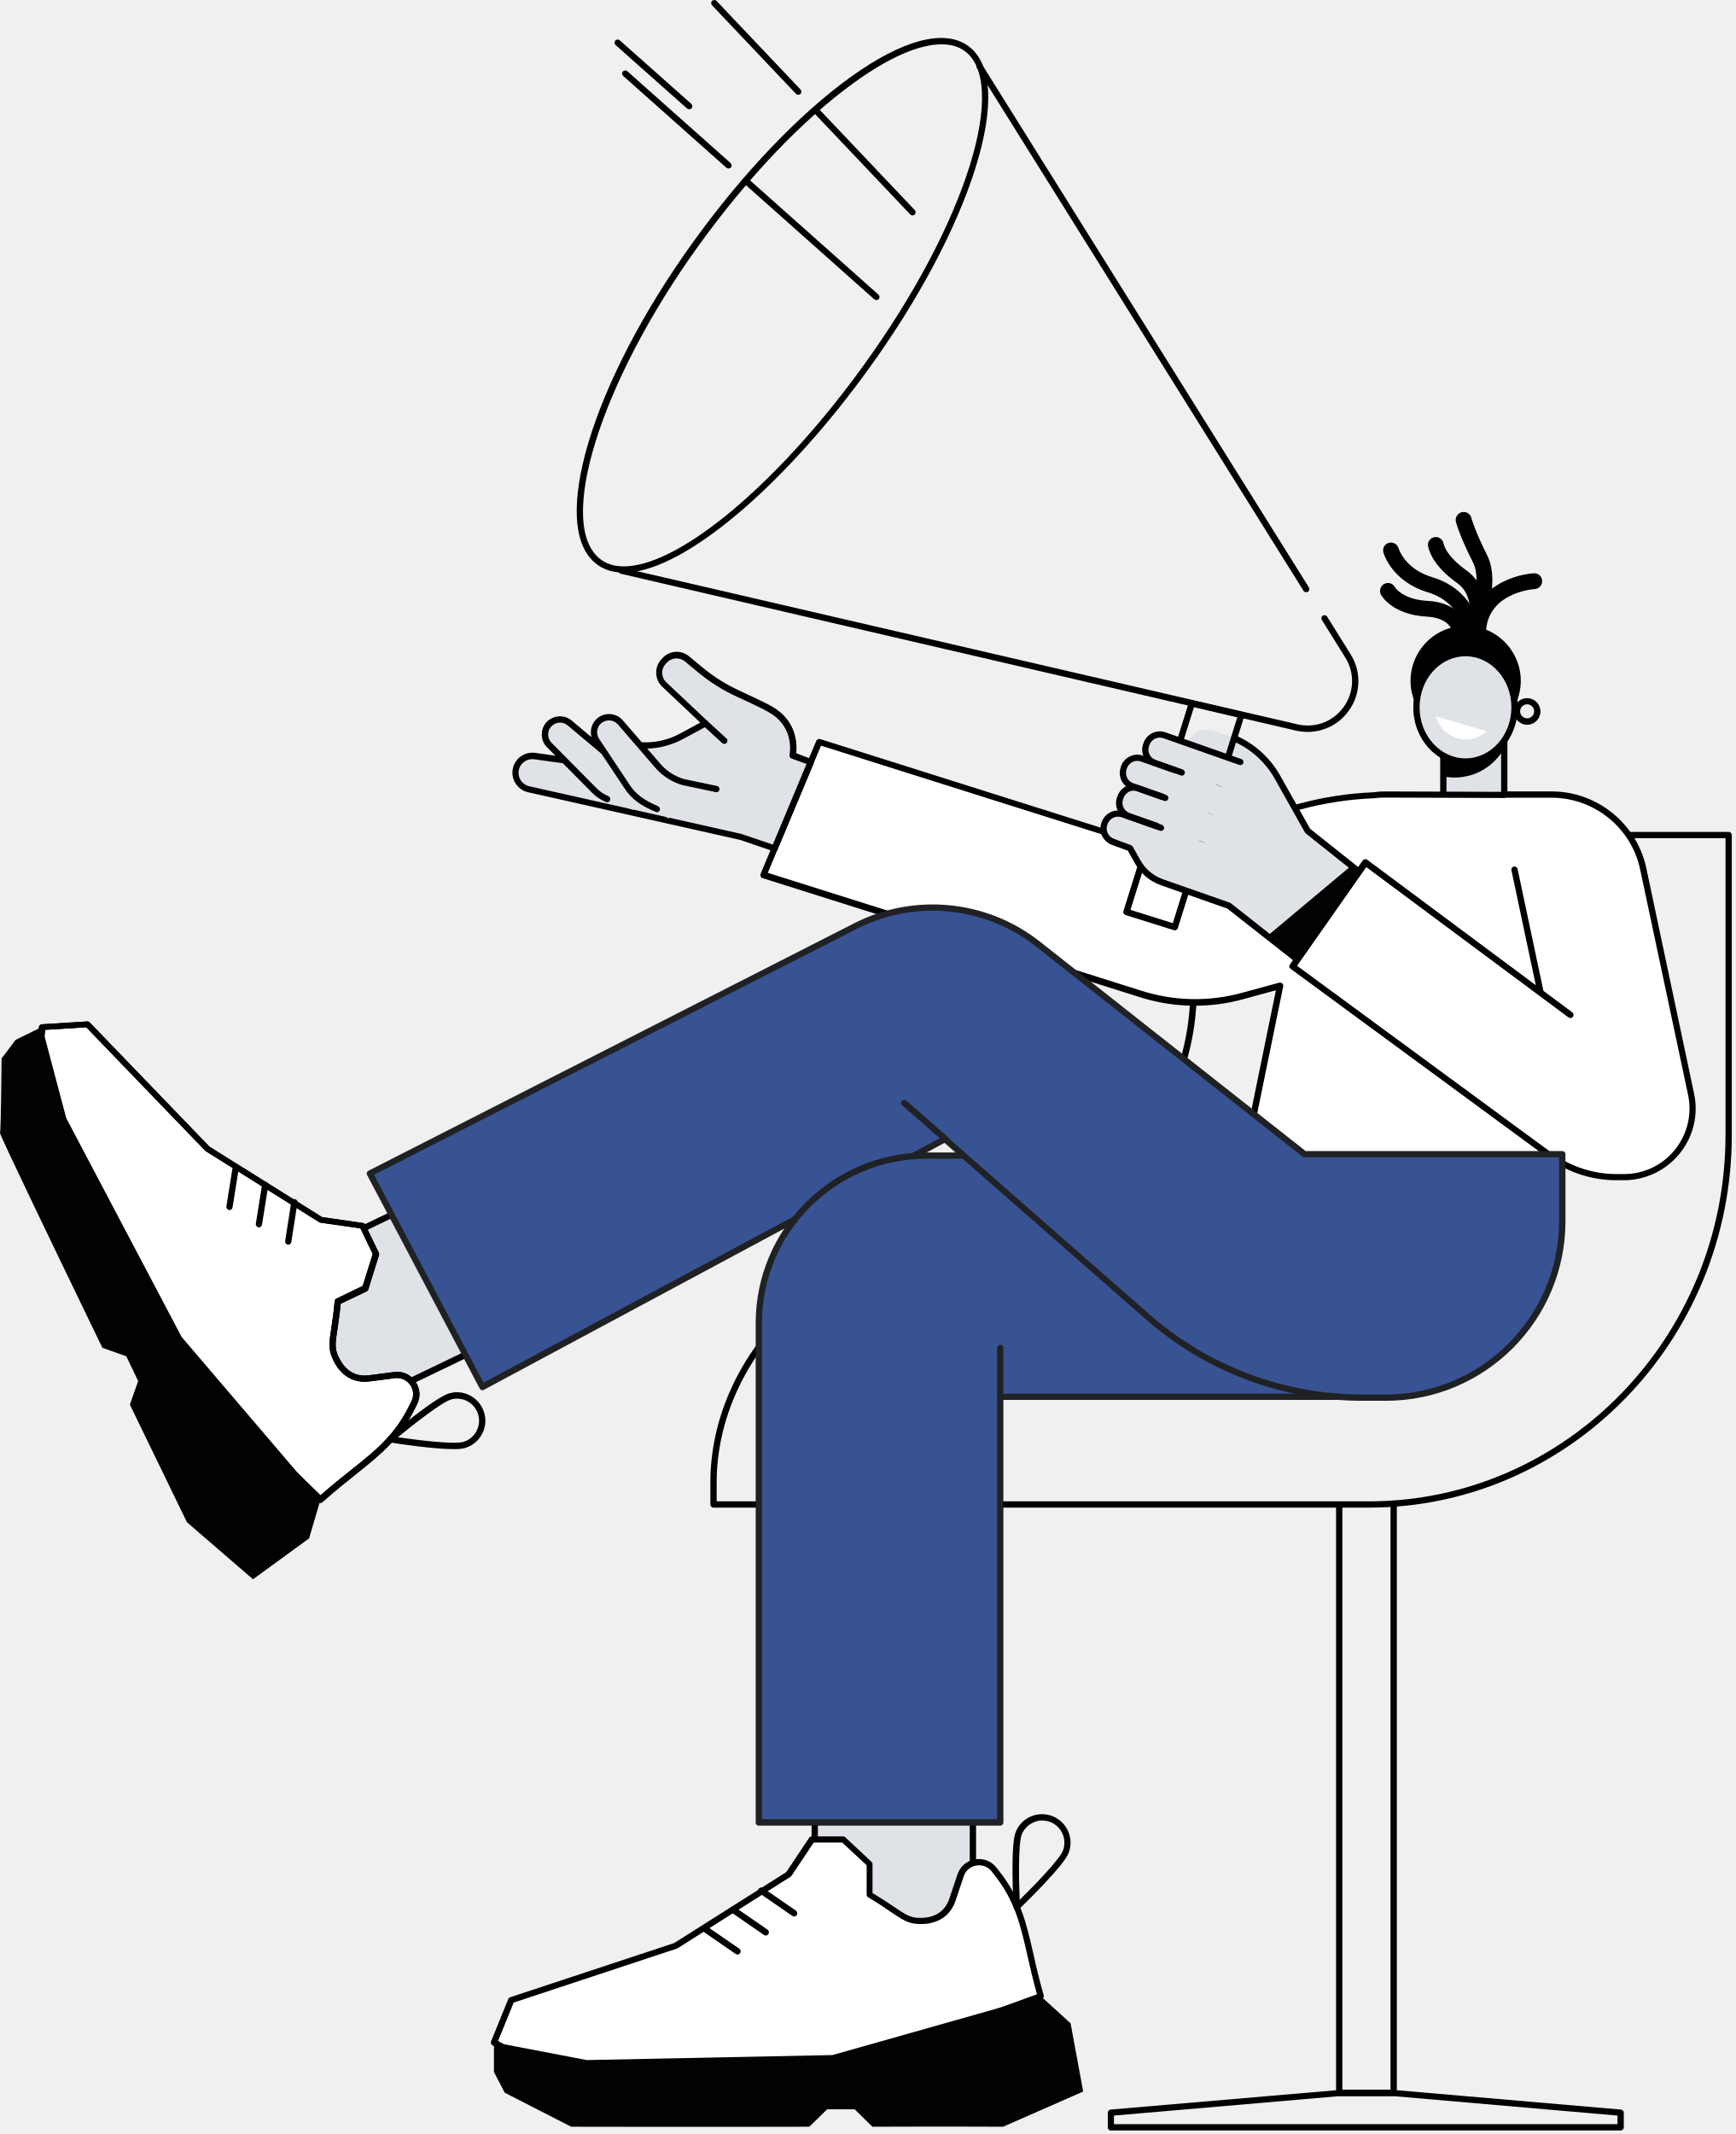
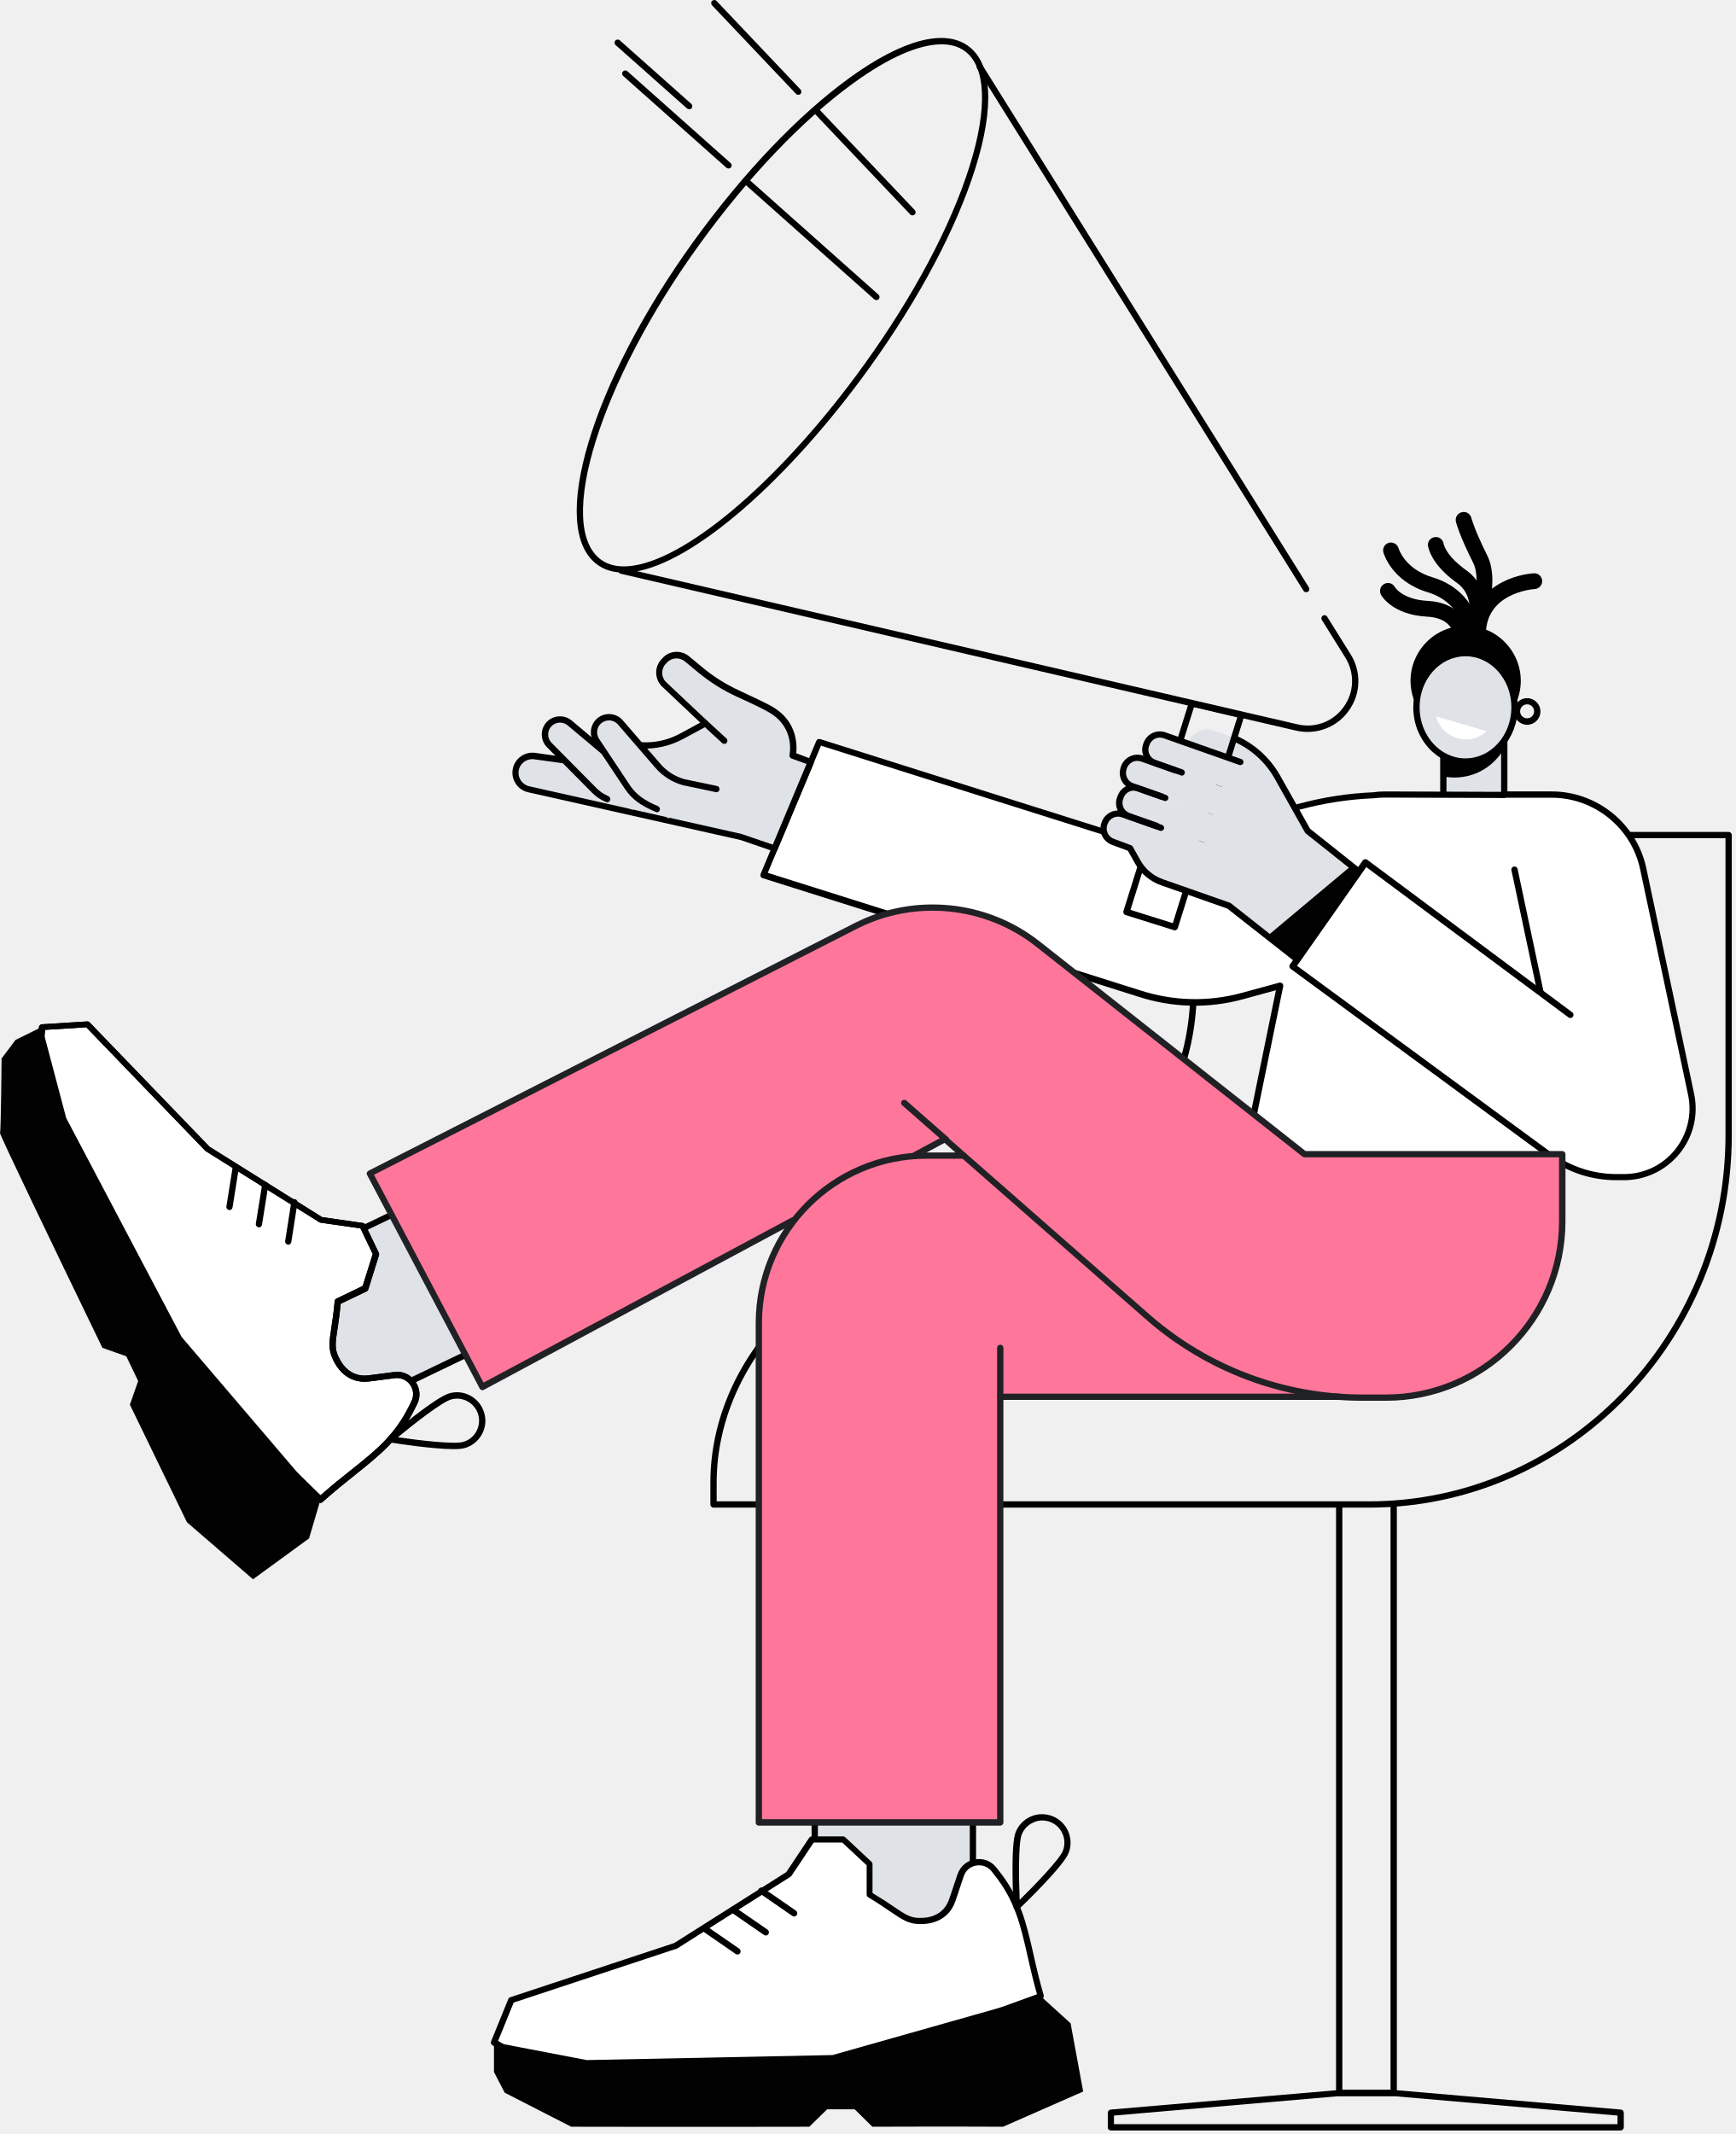
<svg xmlns="http://www.w3.org/2000/svg" width="462" height="568" viewBox="0 0 462 568" fill="none">
  <path d="M356.497 557.917H371.002C371.459 557.917 371.84 557.536 371.84 557.079V400.257C371.84 399.8 371.459 399.419 371.002 399.419C370.545 399.419 370.165 399.8 370.165 400.257V556.241H357.335V400.524C357.335 400.067 356.954 399.686 356.497 399.686C356.04 399.686 355.66 400.067 355.66 400.524V557.117C355.66 557.574 356.04 557.917 356.497 557.917Z" fill="black" />
  <path d="M295.698 567.056H431.42C431.877 567.056 432.258 566.675 432.258 566.218V562.335C432.258 561.916 431.915 561.535 431.496 561.497L371.078 556.281H356.497L295.66 561.497C295.241 561.535 294.898 561.916 294.898 562.335V566.218C294.86 566.675 295.241 567.056 295.698 567.056ZM430.583 565.381H296.535V563.096L356.535 557.918H370.964L430.583 563.096V565.381Z" fill="black" />
  <path d="M189.94 401.282H364.38C417.679 401.282 461.004 356.775 461.004 302.102V222.263C461.004 221.807 460.623 221.426 460.166 221.426H317.705C317.249 221.426 316.868 221.807 316.868 222.263V263.382C316.868 299.094 288.581 328.144 253.823 328.144C253.594 328.144 253.404 328.22 253.252 328.372C218.493 331.304 189.102 361.001 189.102 394.581V400.444C189.102 400.901 189.483 401.282 189.94 401.282ZM459.329 223.101V302.102C459.329 355.861 416.728 399.607 364.38 399.607H190.778V394.619C190.778 360.125 222.605 329.857 258.886 329.857C259.115 329.857 259.343 329.743 259.495 329.591C292.541 326.621 318.581 298.066 318.581 263.42V223.101H459.329Z" fill="black" />
  <path d="M384.219 193.06H400.438V214.038H384.219V193.06Z" fill="#DFE3E8" />
  <path d="M384.218 214.915H400.436C400.893 214.915 401.273 214.534 401.273 214.077V193.099C401.273 192.642 400.893 192.262 400.436 192.262H384.218C383.761 192.262 383.38 192.642 383.38 193.099V214.077C383.38 214.534 383.761 214.915 384.218 214.915ZM399.598 213.202H385.055V193.899H399.598V213.202Z" fill="black" />
  <path d="M400.43 199.227V193.06H384.212V206.652C385.658 206.956 388.59 207.299 391.94 206.195C397.194 204.481 399.782 200.37 400.43 199.227Z" fill="black" />
  <path d="M393.463 171.819C393.501 171.819 393.539 171.819 393.577 171.819C394.719 171.781 395.633 170.791 395.557 169.611C394.986 157.808 408.006 156.819 408.577 156.781C409.719 156.704 410.595 155.714 410.519 154.534C410.443 153.392 409.453 152.516 408.273 152.593C402.143 153.011 390.722 157.123 391.369 169.839C391.445 170.944 392.359 171.819 393.463 171.819Z" fill="black" />
  <path d="M391.634 171.741C392.434 171.741 393.195 171.284 393.538 170.485C393.804 169.876 399.934 155.865 395.898 147.832C392.472 140.978 391.672 137.857 391.672 137.857C391.406 136.752 390.264 136.029 389.122 136.334C388.017 136.6 387.294 137.742 387.561 138.846C387.599 138.999 388.398 142.349 392.129 149.735C394.756 154.951 391.254 165.269 389.655 168.81C389.198 169.876 389.655 171.094 390.721 171.589C391.063 171.703 391.368 171.741 391.634 171.741Z" fill="black" />
  <path d="M392.738 170.752C393.651 170.752 394.489 170.143 394.756 169.229C394.908 168.734 398.106 157.312 390.377 151.83C385.733 148.517 384.514 145.852 384.248 144.558C383.981 143.416 382.877 142.73 381.735 142.997C380.593 143.263 379.908 144.367 380.174 145.51C380.707 147.794 382.497 151.335 387.979 155.256C393.309 159.026 390.796 167.973 390.758 168.049C390.454 169.153 391.063 170.333 392.205 170.638C392.319 170.752 392.547 170.752 392.738 170.752Z" fill="black" />
  <path d="M392.093 170.941C392.131 170.941 392.207 170.941 392.245 170.941C393.387 170.865 394.263 169.837 394.187 168.695C394.149 168.238 393.197 157.235 381.319 153.656C373.971 151.448 372.372 146.156 372.296 145.927C371.992 144.823 370.811 144.176 369.707 144.481C368.603 144.785 367.956 145.927 368.261 147.031C368.337 147.336 370.469 154.76 380.101 157.654C389.276 160.433 389.999 168.923 389.999 168.999C390.113 170.104 391.027 170.941 392.093 170.941Z" fill="black" />
  <path d="M388.897 170.181C389.012 170.181 389.088 170.181 389.202 170.143C390.344 169.99 391.106 168.962 390.953 167.82C390.611 165.269 387.908 160.358 380.103 159.939C373.403 159.596 371.385 156.398 371.309 156.246C370.738 155.218 369.481 154.875 368.453 155.447C367.426 156.018 367.083 157.312 367.616 158.302C367.73 158.53 370.624 163.632 379.837 164.127C385.89 164.432 386.689 168.011 386.766 168.391C386.994 169.457 387.908 170.181 388.897 170.181Z" fill="black" />
  <path d="M403.178 188.645L390.196 185.447L377.061 188.454L376.186 185.675C373.178 176.233 380.221 166.562 390.157 166.562C400.018 166.562 407.099 176.119 404.168 185.561L403.178 188.645Z" fill="black" />
  <path d="M390.118 202.692C382.906 202.692 377.059 196.232 377.059 188.263C377.059 180.293 382.906 173.833 390.118 173.833C397.329 173.833 403.176 180.293 403.176 188.263C403.176 196.232 397.329 202.692 390.118 202.692Z" fill="#DFE3E8" />
  <path d="M390.116 203.569C397.768 203.569 404.012 196.715 404.012 188.301C404.012 179.887 397.768 173.034 390.116 173.034C382.464 173.034 376.22 179.887 376.22 188.301C376.22 196.715 382.464 203.569 390.116 203.569ZM390.116 174.671C396.854 174.671 402.337 180.763 402.337 188.263C402.337 195.764 396.854 201.855 390.116 201.855C383.377 201.855 377.895 195.764 377.895 188.263C377.895 180.763 383.377 174.671 390.116 174.671Z" fill="black" />
  <path d="M395.785 194.624C394.529 195.766 392.892 196.565 391.064 196.756C386.991 197.175 383.298 194.509 382.27 190.664L395.785 194.624Z" fill="white" />
  <path d="M406.522 192.91C408.502 192.91 410.062 191.311 410.062 189.369C410.062 187.39 408.464 185.829 406.522 185.829C404.542 185.829 402.981 187.428 402.981 189.369C402.981 191.311 404.58 192.91 406.522 192.91ZM406.522 187.466C407.55 187.466 408.387 188.303 408.387 189.331C408.387 190.359 407.55 191.197 406.522 191.197C405.494 191.197 404.656 190.359 404.656 189.331C404.656 188.303 405.494 187.466 406.522 187.466Z" fill="#020202" />
  <path d="M203.286 232.889L303.336 264.451C312.244 267.345 321.8 267.573 330.823 265.098L340.759 262.395L331.508 307.626H422.84L401.901 211.606L368.551 211.492C367.561 211.492 366.571 211.568 365.619 211.72C358.995 211.987 352.409 213.015 346.013 214.728L306.077 225.274L218.057 197.481L203.286 232.889Z" fill="white" />
  <path d="M331.503 308.462H422.835C423.101 308.462 423.33 308.348 423.482 308.157C423.634 307.967 423.71 307.7 423.634 307.434L402.695 211.414C402.619 211.034 402.276 210.767 401.896 210.767L368.546 210.653C367.518 210.653 366.49 210.729 365.538 210.881C358.914 211.148 352.251 212.176 345.779 213.927L306.11 224.435L218.318 196.718C217.9 196.604 217.443 196.794 217.291 197.213L202.481 232.583C202.405 232.811 202.405 233.04 202.481 233.268C202.557 233.497 202.748 233.649 202.976 233.725L303.026 265.287C312.125 268.257 321.795 268.485 331.008 265.935L339.65 263.574L330.665 307.472C330.627 307.7 330.665 307.967 330.856 308.157C331.008 308.348 331.236 308.462 331.503 308.462ZM421.807 306.787H332.531L341.592 262.546C341.668 262.241 341.554 261.975 341.325 261.747C341.097 261.556 340.792 261.48 340.526 261.556L330.589 264.259C321.681 266.696 312.353 266.468 303.559 263.612L204.385 232.316L218.547 198.47L305.843 226.034C305.995 226.072 306.148 226.072 306.3 226.034L346.198 215.45C352.556 213.737 359.104 212.747 365.614 212.48C365.652 212.48 365.69 212.48 365.69 212.48C366.566 212.366 367.518 212.29 368.508 212.29L401.172 212.404L421.807 306.787Z" fill="black" />
  <path d="M215.848 202.88L211.013 201.053C211.013 201.053 212.764 193.286 205.264 188.908C203.513 187.88 199.744 186.128 196.546 184.644C192.891 182.968 189.503 180.836 186.419 178.285L182.878 175.354C181.089 173.869 178.5 174.059 176.939 175.773L176.597 176.153C175.036 177.905 175.15 180.57 176.825 182.169L187.789 192.487L181.356 195.951C178.043 197.741 174.35 198.54 170.581 198.35L155.467 197.741C152.955 197.626 150.747 199.416 150.328 201.891L150.252 202.309L142.181 201.205C139.782 200.939 137.612 202.614 137.27 205.012C136.927 207.335 138.412 209.543 140.734 210.076L197.345 222.793L206.254 225.838L215.848 202.88Z" fill="#DFE3E8" />
  <path d="M206.214 226.675C206.556 226.675 206.861 226.484 206.975 226.142L216.607 203.184C216.683 202.955 216.683 202.727 216.607 202.536C216.531 202.346 216.34 202.156 216.15 202.08L211.962 200.481C212.191 198.348 212.267 191.99 205.681 188.145C204.234 187.307 201.264 185.861 196.886 183.843C193.308 182.206 189.957 180.112 186.95 177.599L183.409 174.667C181.277 172.916 178.155 173.144 176.328 175.2L175.985 175.581C174.12 177.637 174.272 180.873 176.29 182.777L186.417 192.333L181.011 195.265C177.851 196.978 174.272 197.777 170.694 197.549L155.541 196.94C152.762 196.826 150.25 198.729 149.602 201.394L142.331 200.366C139.476 200.062 136.887 202.042 136.468 204.859C136.049 207.6 137.839 210.265 140.58 210.874L197.153 223.591L206.023 226.637C206.023 226.675 206.099 226.675 206.214 226.675ZM214.703 203.336L205.719 224.809L197.572 222.03C197.533 222.03 197.495 222.03 197.495 221.992L140.884 209.275C139.019 208.857 137.8 207.067 138.067 205.164C138.372 203.222 140.123 201.889 142.064 202.08L150.097 203.184C150.554 203.26 150.973 202.955 151.049 202.498L151.125 202.08C151.506 200.024 153.333 198.539 155.427 198.615L170.541 199.224C174.425 199.453 178.308 198.577 181.734 196.749L188.168 193.285C188.397 193.171 188.549 192.904 188.587 192.638C188.625 192.371 188.511 192.105 188.32 191.914L177.356 181.596C175.985 180.302 175.909 178.132 177.166 176.761L177.508 176.38C178.765 175.01 180.859 174.858 182.305 176.038L185.846 178.969C189.006 181.558 192.47 183.767 196.163 185.442C200.427 187.383 203.434 188.83 204.805 189.668C211.734 193.704 210.173 200.823 210.173 200.899C210.097 201.318 210.287 201.737 210.706 201.889L214.703 203.336Z" fill="black" />
  <path d="M186.191 209.427L182.004 208.209C179.339 207.448 176.94 205.925 175.151 203.793L165.214 192.295C163.768 190.658 161.293 190.429 159.618 191.838C158.019 193.17 157.714 195.531 158.933 197.206L168.755 211.103C169.554 212.245 170.544 213.197 171.725 213.92L178.006 217.842L186.191 209.427Z" fill="#DFE3E8" />
  <path d="M175.184 205.847L170.844 205.353C168.102 205.048 165.476 203.906 163.344 202.154L151.618 192.446C149.943 191.037 147.43 191.266 146.021 192.941C144.651 194.54 144.765 196.862 146.212 198.347L158.204 210.454C159.156 211.444 160.336 212.206 161.592 212.739L168.445 215.556L175.184 205.847Z" fill="#DFE3E8" />
  <path d="M161.636 213.541C161.978 213.541 162.283 213.351 162.397 213.008C162.587 212.589 162.359 212.095 161.94 211.904C160.76 211.409 159.732 210.724 158.818 209.81L146.826 197.703C145.684 196.561 145.608 194.657 146.674 193.439C147.778 192.144 149.758 191.954 151.09 193.058L160.037 200.558C160.379 200.863 160.912 200.825 161.217 200.444C161.521 200.102 161.483 199.569 161.103 199.264L152.156 191.764C150.138 190.088 147.093 190.355 145.379 192.335C143.742 194.238 143.857 197.132 145.608 198.883L157.6 210.99C158.666 212.056 159.884 212.894 161.293 213.465C161.407 213.503 161.521 213.541 161.636 213.541Z" fill="black" />
  <path d="M174.843 216.204C175.186 216.204 175.491 216.013 175.605 215.671C175.795 215.252 175.567 214.757 175.148 214.566C171.493 213.044 169.361 211.444 167.762 209.122L159.539 196.748C158.587 195.378 158.816 193.512 160.072 192.484C161.404 191.38 163.384 191.532 164.488 192.827L174.425 204.325C176.366 206.571 178.879 208.17 181.696 208.97L190.529 210.835C190.985 210.95 191.442 210.645 191.518 210.188C191.594 209.731 191.328 209.274 190.871 209.198L182.115 207.371C179.64 206.647 177.432 205.239 175.719 203.221L165.783 191.723C164.069 189.743 161.024 189.476 159.006 191.19C157.102 192.789 156.722 195.644 158.168 197.7L166.392 210.036C168.143 212.663 170.579 214.452 174.539 216.089C174.653 216.165 174.729 216.204 174.843 216.204Z" fill="black" />
  <path d="M192.812 198.006C193.04 198.006 193.268 197.93 193.421 197.739C193.725 197.397 193.725 196.864 193.383 196.559L188.205 191.8C187.862 191.495 187.329 191.495 187.025 191.838C186.72 192.181 186.72 192.714 187.063 193.018L192.24 197.777C192.393 197.93 192.621 198.006 192.812 198.006Z" fill="black" />
  <path d="M347.714 157.618C347.866 157.618 348.019 157.579 348.171 157.503C348.552 157.275 348.666 156.742 348.437 156.361L261.446 17.205C261.217 16.824 260.684 16.71 260.304 16.939C259.923 17.167 259.809 17.7 260.037 18.081L346.991 157.237C347.143 157.503 347.41 157.618 347.714 157.618Z" fill="black" />
  <path d="M348.104 194.812C352.406 194.812 356.517 192.756 359.068 189.14C362.266 184.685 362.457 178.784 359.525 174.139L353.281 164.126C353.053 163.745 352.52 163.631 352.139 163.859C351.759 164.088 351.644 164.621 351.873 165.001L358.116 175.014C360.667 179.088 360.515 184.266 357.698 188.15C354.918 192.071 350.084 193.899 345.401 192.794L165.593 151.105C165.136 150.991 164.679 151.295 164.603 151.714C164.488 152.171 164.793 152.628 165.212 152.704L345.02 194.47C346.048 194.698 347.076 194.812 348.104 194.812Z" fill="black" />
  <path d="M316.082 198.239L335.422 204.673L327.884 196.183L323.011 194.47C320.27 193.518 317.3 194.926 316.272 197.63L316.082 198.239Z" fill="#DFE3E8" />
  <path d="M309.154 229.533L327.733 241.183L350.613 225.649L339.992 206.765C337.136 201.664 332.53 197.818 327.009 195.877L323.659 194.696L309.154 229.533Z" fill="#DFE3E8" />
  <path d="M312.731 247.618C313.074 247.618 313.417 247.39 313.531 247.047L331.234 190.585C331.31 190.357 331.272 190.128 331.158 189.9C331.043 189.709 330.853 189.557 330.625 189.481L317.452 186.435C317.033 186.321 316.577 186.588 316.462 187.006L299.064 242.478C298.988 242.707 299.026 242.935 299.102 243.126C299.216 243.316 299.369 243.468 299.597 243.544L312.465 247.58C312.579 247.618 312.655 247.618 312.731 247.618ZM329.368 190.928L312.198 245.715L300.929 242.174L317.833 188.225L329.368 190.928Z" fill="black" />
  <path d="M307.323 203.072L329.595 210.915L332.184 203.567L309.912 195.724C307.971 195.039 305.839 196.067 305.153 198.009L305.039 198.313C304.354 200.255 305.382 202.387 307.323 203.072Z" fill="#DFE3E8" />
  <path d="M301.384 209.242L324.798 217.504L327.387 210.156L303.973 201.894C302.032 201.209 299.862 202.237 299.176 204.178L299.1 204.445C298.415 206.425 299.443 208.557 301.384 209.242Z" fill="#DFE3E8" />
  <path d="M296.253 223.976L319.286 232.086L321.875 224.738L298.842 216.628C296.862 215.943 294.692 216.971 294.007 218.951L293.931 219.141C293.246 221.121 294.274 223.291 296.253 223.976Z" fill="#DFE3E8" />
  <path d="M309.27 234.749L327.544 241.107L330.133 233.721L299.181 222.871L302.798 229.305C304.245 231.856 306.529 233.759 309.27 234.749Z" fill="#DFE3E8" />
  <path d="M298.307 212.058L298.155 212.476C297.469 214.38 298.764 216.588 301.01 217.388L323.548 225.307L326.137 217.959L303.599 210.04C301.353 209.24 298.992 210.154 298.307 212.058Z" fill="#DFE3E8" />
  <path d="M309.307 212.895C309.65 212.895 309.992 212.667 310.106 212.324C310.259 211.905 310.03 211.41 309.612 211.258L301.693 208.479C300.17 207.946 299.37 206.27 299.903 204.747L299.98 204.481C300.246 203.758 300.779 203.148 301.464 202.806C302.188 202.463 302.949 202.425 303.711 202.692L312.695 205.852C313.114 206.004 313.609 205.775 313.761 205.357C313.914 204.938 313.685 204.443 313.266 204.291L304.282 201.131C303.14 200.712 301.883 200.788 300.779 201.321C299.675 201.854 298.838 202.768 298.419 203.948L298.343 204.214C297.505 206.613 298.761 209.24 301.16 210.078L309.079 212.857C309.117 212.857 309.231 212.895 309.307 212.895Z" fill="black" />
  <path d="M307.858 220.663C308.201 220.663 308.543 220.434 308.658 220.092C308.81 219.673 308.582 219.178 308.163 219.026L300.701 216.399C299.216 215.866 298.455 214.266 298.95 212.782L299.102 212.363C299.368 211.639 299.863 211.068 300.549 210.726C301.234 210.383 301.995 210.345 302.719 210.611L309.914 213.162C310.333 213.315 310.828 213.086 310.98 212.667C311.132 212.249 310.904 211.754 310.485 211.601L303.29 209.05C302.148 208.632 300.929 208.708 299.825 209.241C298.721 209.774 297.922 210.688 297.503 211.83L297.351 212.249C296.513 214.609 297.769 217.198 300.13 218.036L307.592 220.663C307.706 220.625 307.782 220.663 307.858 220.663Z" fill="black" />
  <path d="M326.059 240.193L351.871 260.524L362.949 232.959L336.147 211.601L326.059 240.193Z" fill="#DFE3E8" />
  <path d="M314.56 206.461C314.902 206.461 315.245 206.232 315.359 205.89C315.512 205.471 315.283 204.976 314.864 204.824L307.631 202.273C306.908 202.006 306.298 201.473 305.994 200.788C305.651 200.103 305.613 199.303 305.88 198.58L305.994 198.275C306.527 196.752 308.202 195.953 309.687 196.486L329.902 203.605C330.321 203.758 330.816 203.529 330.968 203.111C331.121 202.692 330.892 202.197 330.473 202.044L310.258 194.925C307.859 194.087 305.271 195.344 304.433 197.704L304.319 198.009C303.9 199.151 303.976 200.407 304.509 201.511C305.042 202.616 305.956 203.453 307.136 203.834L314.369 206.385C314.369 206.461 314.484 206.461 314.56 206.461Z" fill="black" />
  <path d="M351.871 261.362C351.947 261.362 352.023 261.362 352.1 261.324C352.366 261.247 352.556 261.057 352.671 260.829L363.749 233.264C363.902 232.921 363.787 232.541 363.483 232.312L348.749 220.586L340.755 206.385C338.09 201.664 333.864 197.856 328.876 195.724C328.458 195.534 327.963 195.724 327.772 196.181C327.582 196.6 327.772 197.095 328.229 197.285C332.874 199.265 336.833 202.806 339.308 207.222L347.379 221.576C347.417 221.652 347.493 221.766 347.569 221.804L361.96 233.264L351.529 259.23L327.62 240.384C327.544 240.346 327.468 240.269 327.392 240.269L309.575 234.025C307.024 233.112 304.892 231.322 303.597 229L301.542 225.345C301.427 225.154 301.275 225.04 301.085 224.964L296.592 223.289C295.831 223.022 295.222 222.489 294.879 221.766C294.537 221.043 294.499 220.243 294.765 219.52L294.841 219.329C295.374 217.806 297.087 216.969 298.61 217.54L308.775 221.119C309.194 221.271 309.689 221.043 309.841 220.624C309.993 220.205 309.765 219.71 309.346 219.558L299.181 215.979C296.783 215.141 294.118 216.398 293.28 218.796L293.204 218.987C292.785 220.167 292.861 221.423 293.394 222.527C293.927 223.632 294.879 224.469 296.021 224.888L300.247 226.449L302.151 229.837C303.674 232.541 306.11 234.597 309.042 235.624L326.706 241.83L351.338 261.171C351.49 261.286 351.681 261.362 351.871 261.362Z" fill="black" />
  <path d="M166.043 152.402C166.957 152.402 167.947 152.326 168.937 152.174C184.66 149.737 209.748 127.959 231.373 97.996C244.583 79.683 254.634 60.761 259.659 44.732C264.799 28.361 264.114 16.825 257.718 12.218C251.36 7.611 240.167 10.581 226.271 20.632C212.604 30.493 197.832 45.989 184.622 64.263C157.363 102.032 145.828 140.6 158.924 150.232C160.866 151.679 163.264 152.402 166.043 152.402ZM250.637 11.799C253.073 11.799 255.129 12.37 256.804 13.589C262.476 17.662 262.933 28.856 258.098 44.237C253.111 60.152 243.137 78.883 230.04 97.044C208.682 126.665 184.013 148.138 168.708 150.537C165.091 151.108 162.16 150.575 159.952 148.937C147.807 139.99 159.762 101.651 186.03 65.291C199.127 47.131 213.784 31.787 227.299 22.041C236.588 15.302 244.659 11.799 250.637 11.799Z" fill="black" />
  <path d="M212.495 25.238C212.685 25.238 212.914 25.162 213.066 25.009C213.409 24.705 213.409 24.172 213.104 23.829L190.757 0.262C190.452 -0.081 189.919 -0.081 189.577 0.224C189.234 0.528 189.234 1.061 189.538 1.404L211.886 24.971C212.038 25.162 212.267 25.238 212.495 25.238Z" fill="black" />
  <path d="M242.909 57.334C243.1 57.334 243.328 57.258 243.48 57.106C243.823 56.801 243.823 56.268 243.518 55.925L217.668 28.665C217.364 28.323 216.831 28.323 216.488 28.627C216.145 28.932 216.145 29.465 216.45 29.808L242.3 57.068C242.452 57.258 242.681 57.334 242.909 57.334Z" fill="black" />
  <path d="M193.95 44.847C194.178 44.847 194.407 44.771 194.559 44.581C194.864 44.238 194.826 43.705 194.483 43.4L166.996 18.957C166.653 18.653 166.12 18.691 165.816 19.034C165.511 19.376 165.549 19.909 165.892 20.214L193.379 44.657C193.531 44.771 193.722 44.847 193.95 44.847Z" fill="black" />
  <path d="M233.317 79.872C233.546 79.872 233.774 79.796 233.926 79.606C234.231 79.263 234.193 78.73 233.85 78.425L199.053 47.472C198.711 47.168 198.178 47.206 197.873 47.548C197.569 47.891 197.607 48.424 197.949 48.729L232.746 79.682C232.936 79.796 233.127 79.872 233.317 79.872Z" fill="black" />
  <path d="M183.485 29.084C183.714 29.084 183.942 29.008 184.094 28.818C184.399 28.475 184.361 27.942 184.018 27.638L164.983 10.733C164.64 10.429 164.107 10.467 163.803 10.809C163.498 11.152 163.536 11.685 163.879 11.99L182.914 28.894C183.104 29.008 183.295 29.084 183.485 29.084Z" fill="black" />
  <path d="M344.094 257.214L363.472 229.535L409.994 263.953L400.553 211.488H413.078C424.842 211.488 435.007 219.712 437.443 231.248L450.197 291.213C452.596 302.597 443.916 313.295 432.304 313.295H430.362C423.966 313.295 417.723 311.239 412.545 307.47L344.094 257.214Z" fill="white" />
  <path d="M430.328 314.134H432.269C438.056 314.134 443.462 311.545 447.117 307.052C450.772 302.56 452.18 296.734 450.962 291.062L438.246 231.059C435.734 219.218 425.15 210.652 413.082 210.652H400.556C400.099 210.652 399.719 211.033 399.719 211.489C399.719 211.946 400.099 212.327 400.556 212.327H413.082C424.389 212.327 434.287 220.36 436.609 231.402L449.363 291.404C450.467 296.582 449.173 301.912 445.861 306.024C442.548 310.136 437.599 312.497 432.307 312.497H430.366C424.084 312.497 418.107 310.517 413.044 306.824L345.278 257.063L363.704 230.792L417.536 270.807C417.917 271.073 418.45 270.997 418.716 270.617C418.983 270.236 418.906 269.703 418.526 269.436L363.97 228.851C363.78 228.698 363.551 228.66 363.323 228.698C363.095 228.736 362.904 228.851 362.752 229.041L343.374 256.72C343.107 257.101 343.184 257.596 343.564 257.862L411.978 308.118C417.384 312.078 423.703 314.134 430.328 314.134Z" fill="black" />
  <path d="M410.037 264.793C410.113 264.793 410.151 264.793 410.227 264.793C410.684 264.678 410.989 264.26 410.874 263.803L403.984 231.289C403.869 230.832 403.451 230.565 402.994 230.641C402.537 230.756 402.232 231.174 402.346 231.631L409.237 264.145C409.275 264.526 409.618 264.793 410.037 264.793Z" fill="black" />
  <path d="M359.856 230.298L337.395 249.106L345.427 255.503L361.988 231.669L359.856 230.298Z" fill="#020202" />
  <path d="M216.886 468.213H258.992V514.319H216.886V468.213Z" fill="#DFE3E8" />
  <path d="M216.884 515.195H258.991C259.447 515.195 259.828 514.815 259.828 514.358V468.252C259.828 467.795 259.447 467.414 258.991 467.414H216.884C216.427 467.414 216.047 467.795 216.047 468.252V514.358C216.047 514.815 216.427 515.195 216.884 515.195ZM258.153 513.52H217.722V469.051H258.153V513.52Z" fill="black" />
  <path d="M264.59 497.609L265.275 498.485C273.194 508.46 272.889 517.102 277.039 531.342L224.159 550.568L145.048 551.558L131.533 543.601L136.101 532.37L179.844 517.902L209.92 498.865L216.126 489.614H224.463L231.468 496.162V504.31C239.387 509.031 240.834 511.315 244.755 511.315C244.831 511.277 251.417 511.962 253.511 505.642L255.681 499.17C256.976 495.287 262.039 494.411 264.59 497.609Z" fill="white" />
  <path d="M145.043 552.358L224.154 551.369C224.23 551.369 224.345 551.369 224.421 551.33L277.301 532.104C277.72 531.951 277.948 531.495 277.834 531.076C276.654 527.002 275.816 523.347 275.093 520.111C273.189 511.773 271.705 505.224 265.918 497.952L265.233 497.077C263.862 495.325 261.73 494.526 259.522 494.907C257.314 495.287 255.601 496.772 254.877 498.904L252.707 505.377C251.108 510.174 246.692 510.516 244.865 510.478C244.827 510.478 244.789 510.478 244.712 510.478C242.314 510.478 240.943 509.527 237.898 507.471C236.451 506.481 234.662 505.3 232.263 503.854V496.163C232.263 495.935 232.149 495.706 231.997 495.554L224.992 489.005C224.839 488.853 224.649 488.777 224.421 488.777H216.083C215.817 488.777 215.55 488.929 215.398 489.158L209.307 498.295L179.459 517.179L135.792 531.609C135.563 531.685 135.373 531.875 135.297 532.104L130.728 543.335C130.576 543.716 130.728 544.173 131.071 544.363L144.586 552.32C144.739 552.32 144.891 552.358 145.043 552.358ZM224.002 549.693L145.272 550.683L132.594 543.221L136.744 533.017L180.144 518.664C180.22 518.626 180.259 518.626 180.335 518.588L210.411 499.551C210.525 499.475 210.601 499.399 210.677 499.323L216.616 490.414H224.192L230.702 496.468V504.272C230.702 504.577 230.855 504.844 231.121 504.996C233.672 506.519 235.575 507.813 237.06 508.841C240.182 510.973 241.933 512.115 244.827 512.115C244.827 512.115 244.827 512.115 244.865 512.115C246.654 512.192 252.403 511.887 254.382 505.872L256.552 499.399C257.047 497.876 258.304 496.81 259.865 496.544C261.464 496.277 262.986 496.848 263.976 498.105L264.661 498.98C270.182 505.948 271.667 512.382 273.494 520.491C274.179 523.537 274.979 527.002 276.045 530.809L224.002 549.693Z" fill="black" />
  <path d="M131.53 543.602L156.2 548.323L221.606 546.99L277.037 531.304L284.994 538.538L288.344 556.699L267.024 566.065C267.024 566.065 251.682 565.989 232.227 566.065L227.507 561.42H220.197L215.438 566.065C185.02 566.141 152.05 566.065 152.05 566.065L134.347 557.003L131.492 551.483V543.602H131.53Z" fill="#020202" />
  <path d="M270.678 508.385C270.906 508.385 271.097 508.308 271.249 508.156C272.467 507.014 283.089 496.734 284.46 493.232C285.982 489.348 284.079 484.97 280.196 483.409C278.33 482.685 276.274 482.685 274.409 483.485C272.544 484.285 271.135 485.769 270.373 487.635C268.965 491.138 269.726 505.91 269.802 507.585C269.802 507.928 270.031 508.194 270.335 508.308C270.488 508.385 270.564 508.385 270.678 508.385ZM277.455 484.551C278.178 484.551 278.901 484.703 279.625 484.97C282.632 486.15 284.117 489.577 282.937 492.622C281.985 494.983 275.247 501.95 271.439 505.681C271.211 500.389 271.059 490.681 271.972 488.32C272.544 486.873 273.648 485.693 275.094 485.084C275.856 484.703 276.655 484.551 277.455 484.551Z" fill="black" />
  <path d="M211.404 510.1C211.67 510.1 211.937 509.986 212.089 509.719C212.356 509.339 212.241 508.806 211.861 508.539L203.143 502.524C202.762 502.257 202.229 502.371 201.962 502.752C201.696 503.133 201.81 503.666 202.191 503.932L210.909 509.948C211.061 510.062 211.252 510.1 211.404 510.1Z" fill="black" />
  <path d="M203.861 515.166C204.127 515.166 204.394 515.052 204.546 514.785C204.813 514.405 204.698 513.872 204.318 513.605L195.6 507.59C195.219 507.323 194.686 507.437 194.419 507.818C194.153 508.199 194.267 508.732 194.648 508.998L203.366 515.014C203.518 515.128 203.709 515.166 203.861 515.166Z" fill="black" />
  <path d="M196.326 520.228C196.592 520.228 196.859 520.113 197.011 519.847C197.278 519.466 197.163 518.933 196.783 518.667L188.064 512.651C187.684 512.385 187.151 512.499 186.884 512.88C186.618 513.26 186.732 513.793 187.113 514.06L195.831 520.075C195.983 520.19 196.173 520.228 196.326 520.228Z" fill="black" />
  <path d="M116.103 317.634L134.344 355.587L92.79 375.56L74.55 337.608L116.103 317.634Z" fill="#DFE3E8" />
  <path d="M92.747 376.423C92.862 376.423 93.014 376.385 93.128 376.347L134.701 356.358C135.12 356.168 135.31 355.673 135.082 355.254L116.846 317.296C116.732 317.105 116.58 316.953 116.351 316.877C116.123 316.801 115.894 316.801 115.704 316.915L74.131 336.903C73.712 337.093 73.522 337.588 73.75 338.007L91.986 375.966C92.1 376.156 92.252 376.308 92.481 376.385C92.595 376.385 92.671 376.423 92.747 376.423ZM133.216 355.178L93.166 374.443L75.653 338.007L115.704 318.742L133.216 355.178Z" fill="black" />
  <path d="M110.258 373.332L109.763 374.322C104.204 385.782 96.286 389.247 85.245 399.146L45.004 359.817L9.827 288.925L11.121 273.315L23.19 272.554L55.169 305.715L85.359 324.599L96.4 326.16L100.017 333.661L97.161 342.798L89.814 346.339C88.976 355.514 87.567 357.799 89.243 361.339C89.319 361.416 91.565 367.622 98.151 366.784L104.928 365.908C109.039 365.489 112.047 369.639 110.258 373.332Z" fill="white" />
  <path d="M85.284 400.023C85.475 400.023 85.703 399.947 85.855 399.794C89.015 396.977 91.947 394.616 94.535 392.56C101.198 387.23 106.49 383.042 110.563 374.704L111.058 373.714C112.048 371.697 111.819 369.45 110.525 367.623C109.231 365.795 107.137 364.882 104.929 365.186L98.152 366.062C93.165 366.709 90.919 362.864 90.157 361.188C90.119 361.15 90.119 361.112 90.081 361.074C89.053 358.942 89.282 357.267 89.853 353.65C90.119 351.937 90.424 349.805 90.69 347.025L97.619 343.713C97.809 343.599 98 343.447 98.038 343.218L100.893 334.081C100.969 333.89 100.931 333.662 100.855 333.471L97.238 325.971C97.124 325.705 96.896 325.552 96.591 325.514L85.741 323.953L55.779 305.221L23.876 272.136C23.724 271.946 23.457 271.87 23.229 271.87L11.16 272.631C10.742 272.669 10.399 272.974 10.361 273.393L9.066 289.002C9.066 289.155 9.066 289.307 9.143 289.459L44.32 360.351C44.358 360.427 44.434 360.503 44.472 360.579L84.675 399.756C84.865 399.947 85.056 400.023 85.284 400.023ZM105.69 366.785C107.061 366.785 108.317 367.432 109.155 368.575C110.106 369.869 110.221 371.506 109.535 372.953L109.04 373.943C105.157 381.938 100.018 386.05 93.507 391.228C91.033 393.17 88.292 395.378 85.322 398.005L45.767 359.323L10.78 288.774L11.998 274.116L22.962 273.431L54.675 306.326C54.713 306.364 54.789 306.402 54.828 306.44L85.018 325.324C85.132 325.4 85.246 325.438 85.36 325.438L95.944 326.961L99.218 333.776L96.553 342.266L89.548 345.655C89.282 345.769 89.091 346.035 89.091 346.34C88.825 349.31 88.482 351.556 88.216 353.345C87.644 357.077 87.34 359.171 88.596 361.76C88.596 361.76 88.596 361.76 88.596 361.798C89.32 363.435 92.061 368.498 98.342 367.699L105.119 366.823C105.309 366.785 105.5 366.785 105.69 366.785Z" fill="black" />
  <path d="M85.28 400.023C85.471 400.023 85.699 399.947 85.851 399.794C89.011 396.977 91.943 394.616 94.531 392.56C101.194 387.23 106.486 383.042 110.559 374.704L111.054 373.714C112.044 371.697 111.816 369.45 110.521 367.623C109.227 365.795 107.133 364.882 104.925 365.186L98.148 366.062C93.161 366.709 90.915 362.864 90.153 361.188C90.115 361.15 90.115 361.112 90.077 361.074C89.049 358.942 89.278 357.267 89.849 353.65C90.115 351.937 90.42 349.805 90.686 347.025L97.615 343.713C97.805 343.599 97.996 343.447 98.034 343.218L100.889 334.081C100.965 333.89 100.927 333.662 100.851 333.471L97.234 325.971C97.12 325.705 96.892 325.552 96.587 325.514L85.737 323.953L55.775 305.221L23.872 272.136C23.72 271.946 23.453 271.87 23.225 271.87L11.156 272.631C10.738 272.669 10.395 272.974 10.357 273.393L9.063 289.002C9.063 289.155 9.063 289.307 9.139 289.459L44.316 360.351C44.354 360.427 44.43 360.503 44.468 360.579L84.671 399.756C84.862 399.947 85.052 400.023 85.28 400.023ZM105.686 366.785C107.057 366.785 108.313 367.432 109.151 368.575C110.102 369.869 110.217 371.506 109.531 372.953L109.036 373.943C105.153 381.938 100.014 386.05 93.504 391.228C91.029 393.17 88.288 395.378 85.318 398.005L45.763 359.323L10.776 288.774L11.994 274.116L22.958 273.431L54.671 306.326C54.709 306.364 54.785 306.402 54.824 306.44L85.014 325.324C85.128 325.4 85.242 325.438 85.356 325.438L95.94 326.961L99.214 333.776L96.549 342.266L89.544 345.655C89.278 345.769 89.087 346.035 89.087 346.34C88.821 349.31 88.478 351.556 88.212 353.345C87.641 357.077 87.336 359.171 88.592 361.76C88.592 361.76 88.592 361.76 88.592 361.798C89.316 363.435 92.057 368.498 98.338 367.699L105.115 366.823C105.305 366.785 105.496 366.785 105.686 366.785Z" fill="black" />
  <path d="M11.197 273.317L17.631 297.607L48.354 355.859L85.32 399.148L82.275 409.465L67.351 420.354L49.762 405.163C49.762 405.163 43.062 391.381 34.572 373.867L36.78 367.585L33.62 360.999L27.262 358.752C14.014 331.378 -0.149 301.948 0.004 301.567C0.27 300.844 0.422 281.731 0.422 281.731L4.153 276.782L11.197 273.317Z" fill="#020202" />
  <path d="M120.729 385.709C121.985 385.709 122.975 385.632 123.66 385.442C125.602 384.909 127.239 383.615 128.229 381.863C129.219 380.112 129.485 378.056 128.914 376.114C128.381 374.173 127.087 372.535 125.336 371.546C123.584 370.556 121.528 370.289 119.587 370.86C115.932 371.888 104.625 381.368 103.369 382.434C103.102 382.663 103.026 382.967 103.102 383.31C103.178 383.615 103.445 383.843 103.788 383.919C105.12 384.148 115.171 385.709 120.729 385.709ZM121.643 372.269C124.232 372.269 126.592 373.982 127.315 376.571C127.734 378.094 127.544 379.655 126.782 381.026C126.021 382.396 124.765 383.386 123.242 383.805C120.767 384.49 111.173 383.31 105.919 382.549C109.993 379.16 117.645 373.183 120.082 372.497C120.577 372.345 121.11 372.269 121.643 372.269Z" fill="black" />
  <path d="M76.713 331.305C77.132 331.305 77.474 331 77.55 330.581L79.188 320.111C79.264 319.655 78.959 319.236 78.502 319.16C78.045 319.083 77.627 319.388 77.55 319.845L75.913 330.315C75.837 330.772 76.142 331.191 76.599 331.267C76.637 331.305 76.675 331.305 76.713 331.305Z" fill="black" />
  <path d="M68.905 326.697C69.324 326.697 69.667 326.393 69.743 325.974L71.418 315.504C71.494 315.047 71.19 314.628 70.733 314.552C70.276 314.476 69.857 314.781 69.781 315.237L68.106 325.708C68.03 326.164 68.334 326.583 68.791 326.659C68.791 326.697 68.829 326.697 68.905 326.697Z" fill="black" />
  <path d="M61.066 322.09C61.484 322.09 61.827 321.786 61.903 321.367L63.578 310.897C63.654 310.44 63.35 310.021 62.893 309.945C62.436 309.869 62.017 310.174 61.941 310.631L60.266 321.101C60.19 321.557 60.494 321.976 60.951 322.052C60.989 322.091 61.027 322.09 61.066 322.09Z" fill="black" />
-   <path d="M415.969 307.584V323.842C415.969 350.34 394.497 371.775 368.038 371.775H266.274V485.042H202.011V352.168C202.011 327.535 221.96 307.584 246.592 307.584H415.969Z" fill="#385393" />
-   <path d="M276.246 251.236L347.248 307.203H415.852V325.059C415.852 350.986 394.836 372.002 368.91 372.002H362.667C341.614 372.002 321.284 364.35 305.446 350.453L251.538 303.167L128.379 369.185L98.417 312.38L227.82 246.476C243.505 238.481 262.426 240.347 276.246 251.236Z" fill="#385393" />
+   <path d="M415.969 307.584V323.842C415.969 350.34 394.497 371.775 368.038 371.775H266.274V485.042H202.011V352.168C202.011 327.535 221.96 307.584 246.592 307.584H415.969Z" fill="#FF769B" />
+   <path d="M276.246 251.236L347.248 307.203H415.852V325.059C415.852 350.986 394.836 372.002 368.91 372.002H362.667C341.614 372.002 321.284 364.35 305.446 350.453L251.538 303.167L128.379 369.185L98.417 312.38L227.82 246.476C243.505 238.481 262.426 240.347 276.246 251.236Z" fill="#FF769B" />
  <path d="M362.704 372.842H368.948C395.293 372.842 416.727 351.407 416.727 325.061V307.204C416.727 306.748 416.346 306.367 415.889 306.367H347.552L276.778 250.59C262.73 239.511 243.352 237.607 227.439 245.717L98.074 311.621C97.884 311.735 97.731 311.887 97.655 312.116C97.579 312.344 97.617 312.573 97.731 312.763L127.693 369.568C127.807 369.758 127.96 369.91 128.188 369.986C128.417 370.063 128.645 370.025 128.835 369.91L211.563 325.517C211.982 325.289 212.134 324.794 211.906 324.375C211.677 323.956 211.182 323.804 210.764 324.033L128.721 368.007L99.559 312.687L228.162 247.202C243.505 239.397 262.159 241.224 275.712 251.885L346.714 307.852C346.867 307.966 347.057 308.042 347.247 308.042H415.013V325.061C415.013 350.493 394.341 371.167 368.91 371.167H362.666C341.803 371.167 321.664 363.59 305.979 349.846L252.07 302.56C251.804 302.331 251.423 302.293 251.119 302.445L243.124 306.748C242.705 306.976 242.553 307.471 242.781 307.89C243.01 308.308 243.505 308.461 243.923 308.232L251.423 304.197L304.913 351.064C320.902 365.113 341.423 372.842 362.704 372.842Z" fill="#202124" />
  <path d="M251.881 304.235C252.109 304.235 252.338 304.121 252.528 303.931C252.832 303.588 252.794 303.055 252.452 302.751L241.259 292.928C240.916 292.623 240.383 292.661 240.079 293.004C239.774 293.347 239.812 293.88 240.155 294.184L251.348 304.007C251.462 304.159 251.69 304.235 251.881 304.235Z" fill="#202124" />
  <path d="M201.966 485.918H266.268C266.725 485.918 267.105 485.537 267.105 485.081V372.614H356.686C357.143 372.614 357.523 372.233 357.523 371.776C357.523 371.319 357.143 370.938 356.686 370.938H266.268C265.811 370.938 265.43 371.319 265.43 371.776V484.205H202.842V352.168C202.842 328.03 222.486 308.423 246.585 308.423H256.484C256.94 308.423 257.321 308.042 257.321 307.585C257.321 307.128 256.94 306.748 256.484 306.748H246.585C221.535 306.748 201.167 327.117 201.167 352.168V485.081C201.129 485.537 201.509 485.918 201.966 485.918Z" fill="#202124" />
  <path d="M266.272 372.612C266.729 372.612 267.109 372.231 267.109 371.775V358.754C267.109 358.297 266.729 357.916 266.272 357.916C265.815 357.916 265.434 358.297 265.434 358.754V371.775C265.434 372.269 265.777 372.612 266.272 372.612Z" fill="#202124" />
</svg>
